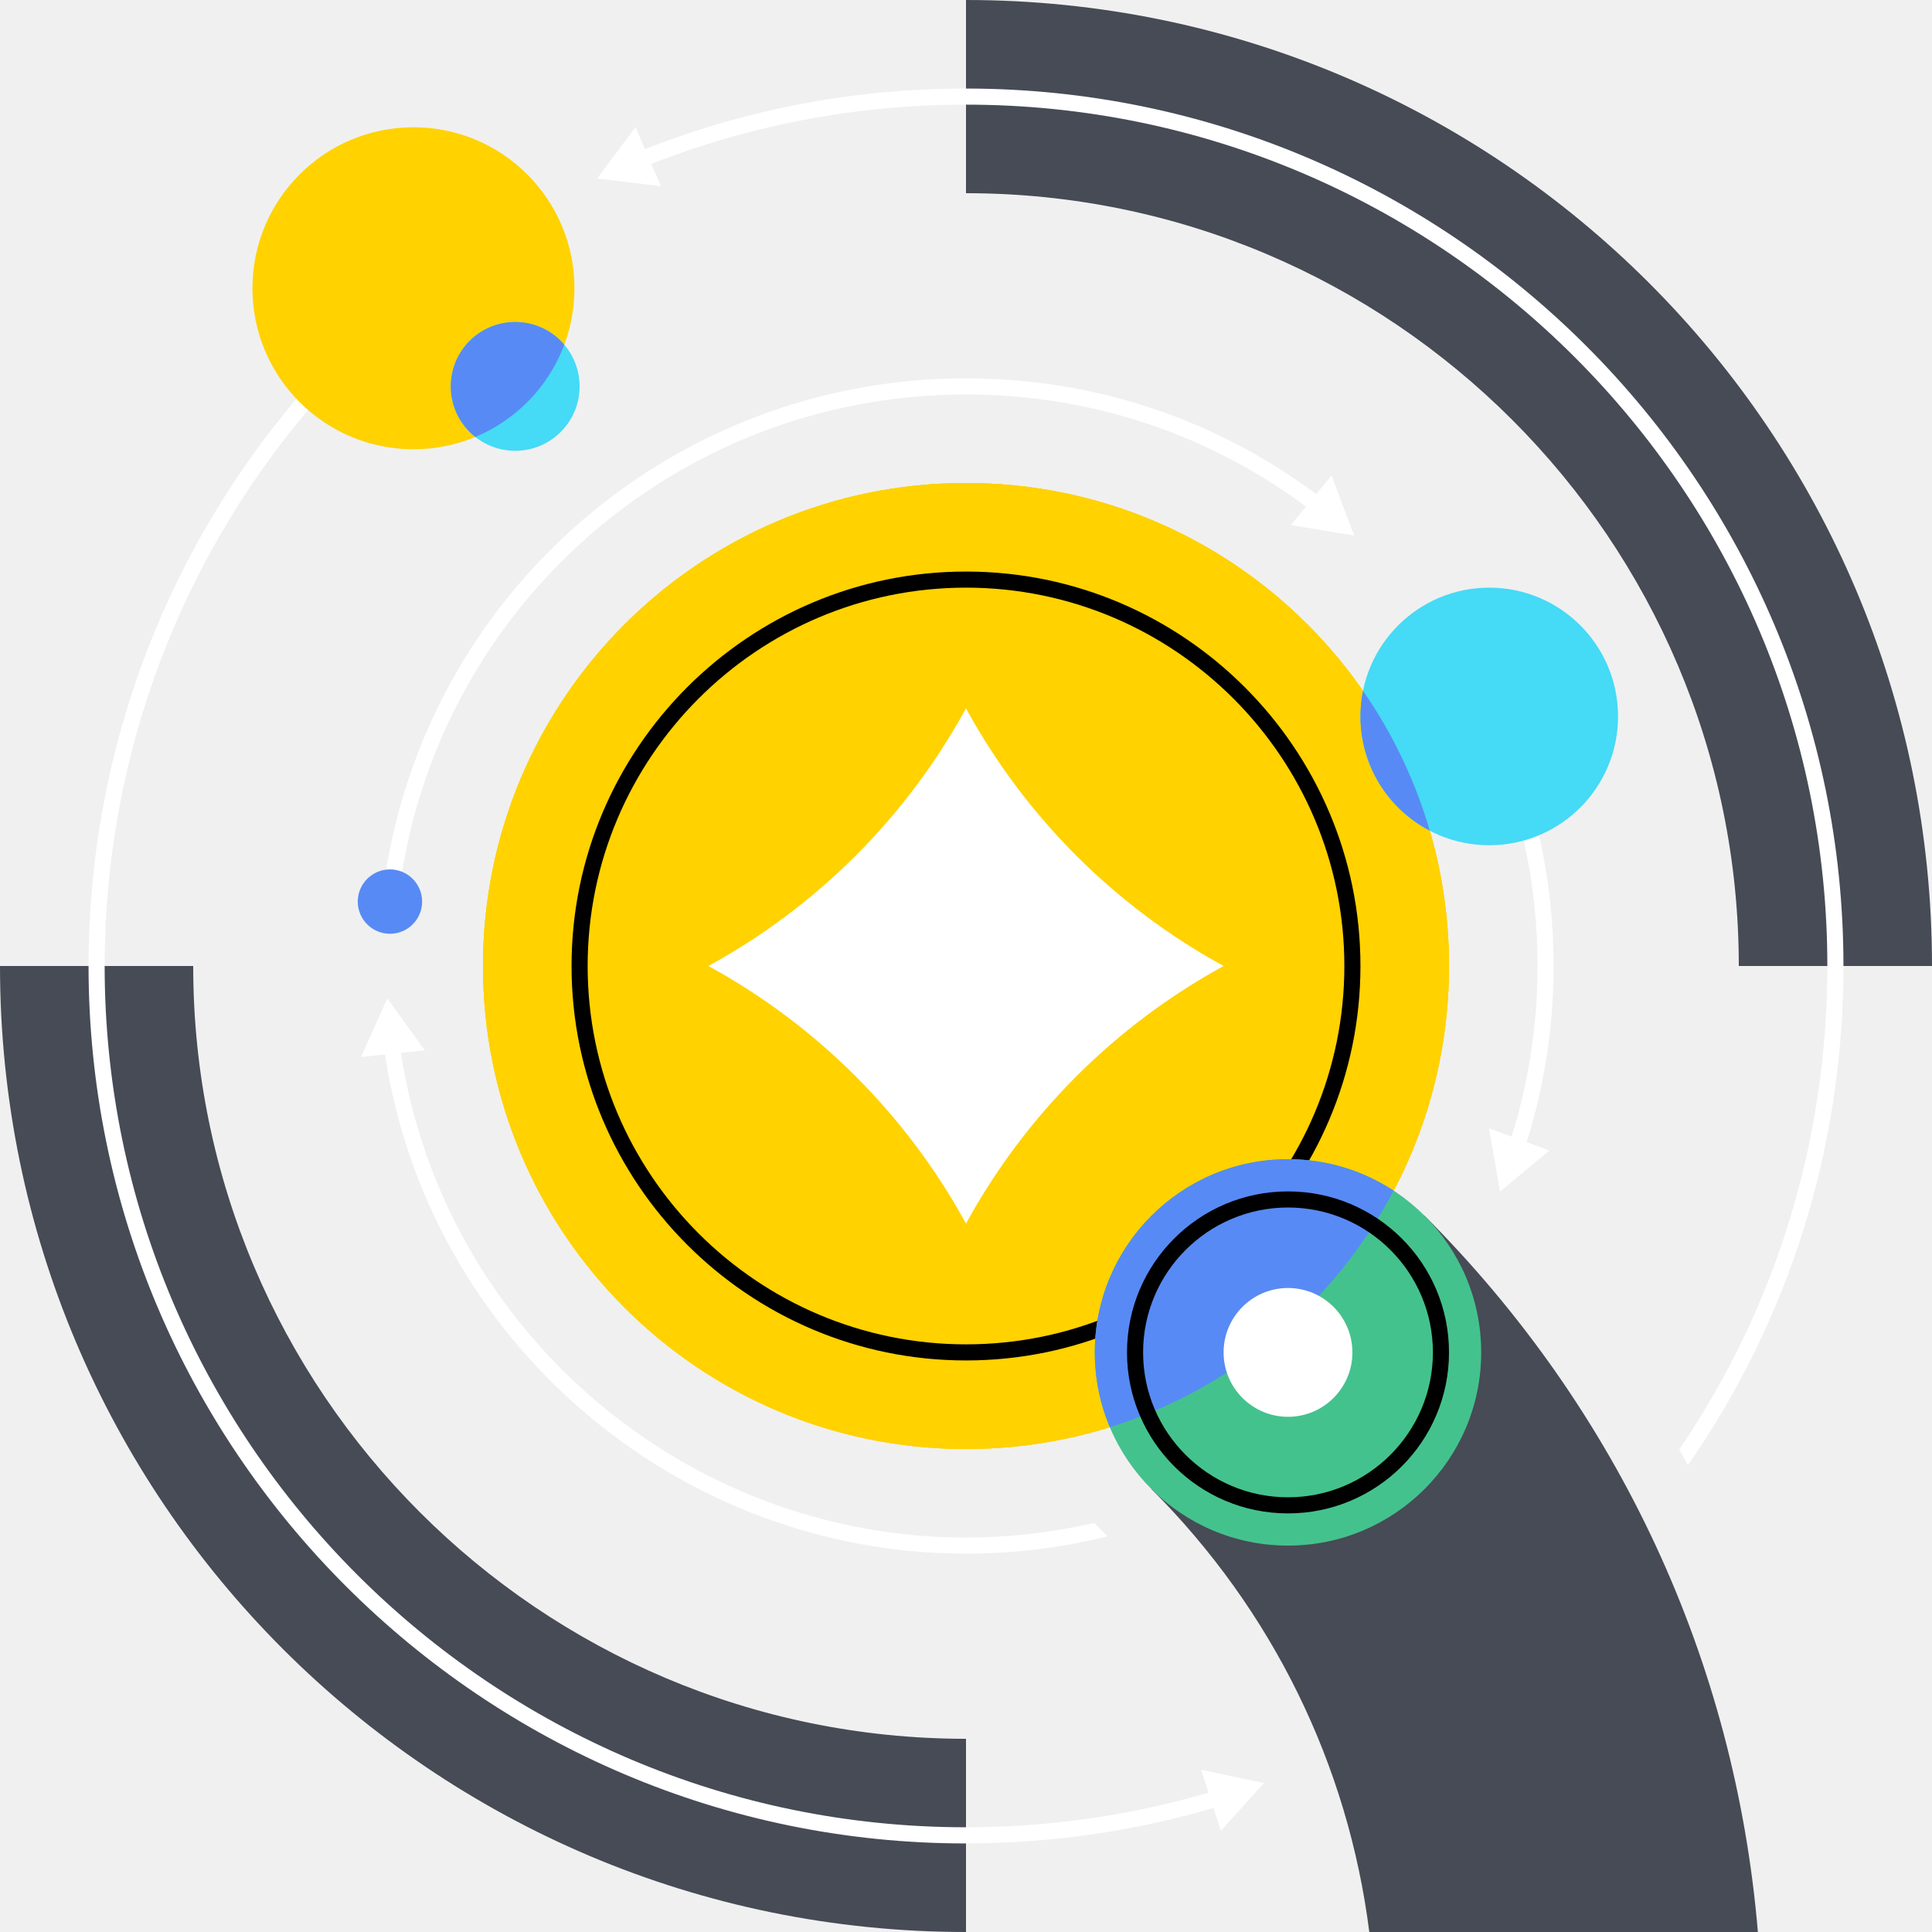
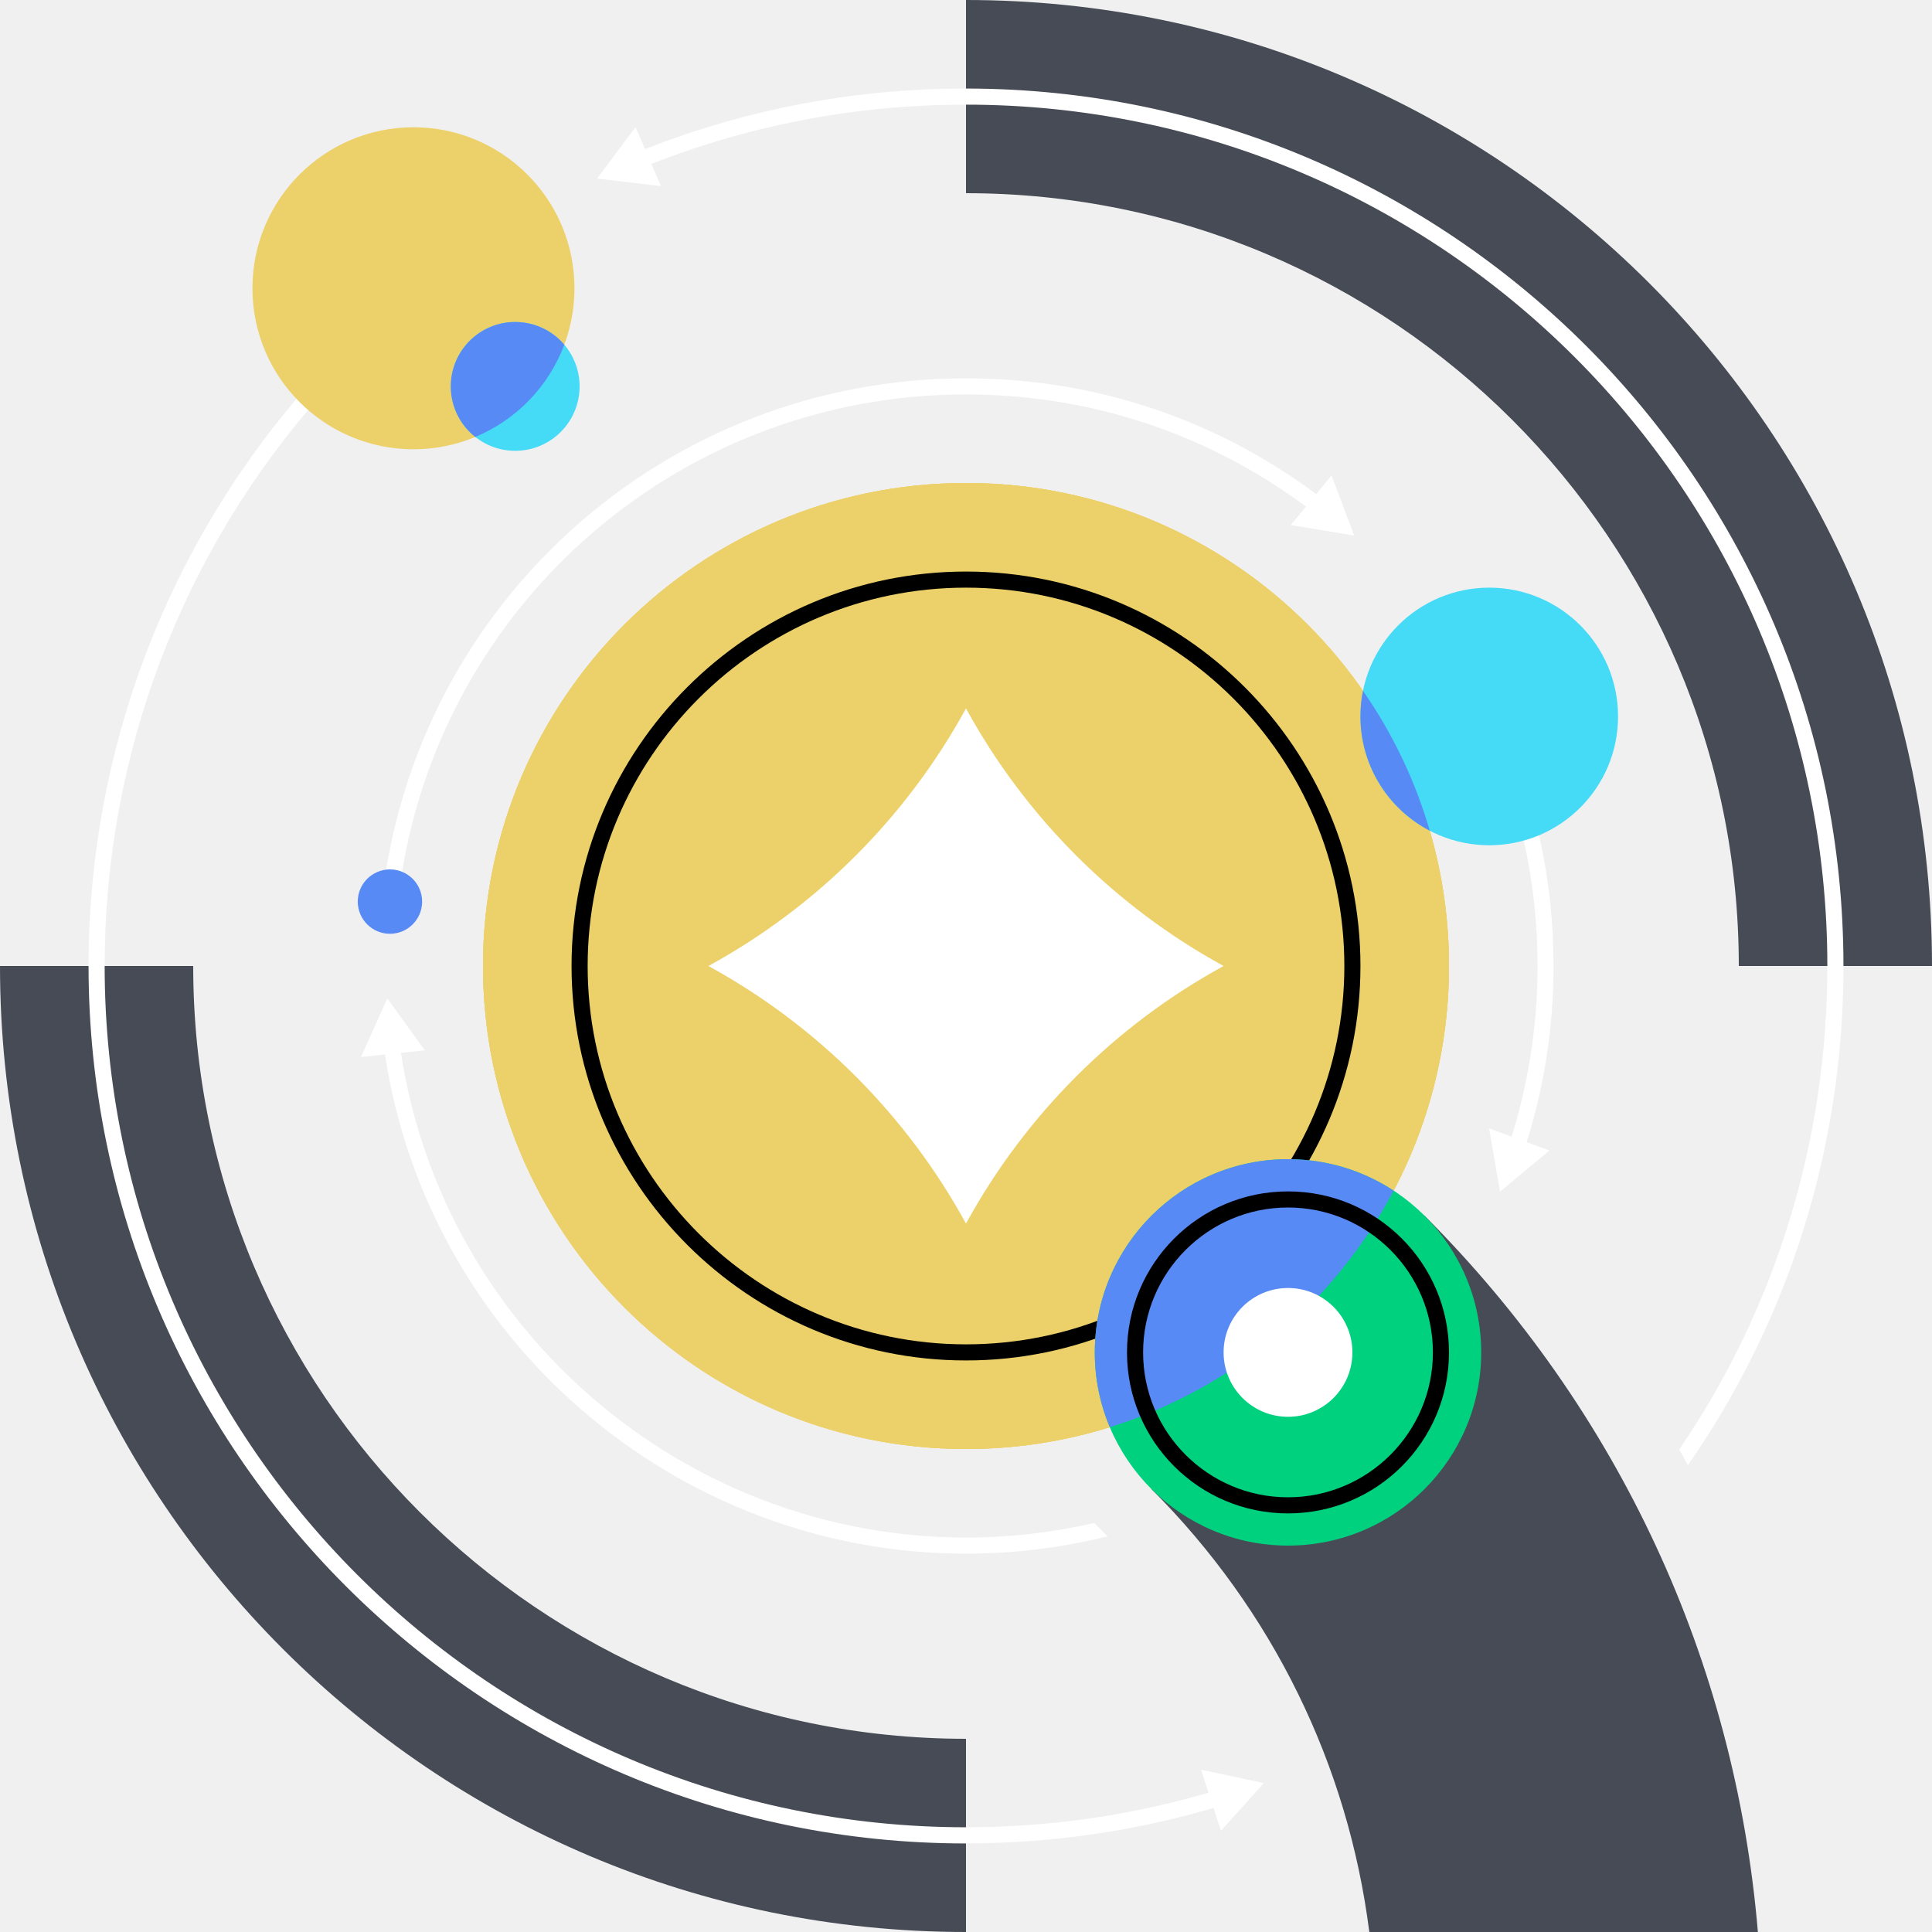
<svg xmlns="http://www.w3.org/2000/svg" fill="none" viewBox="0 0 240 240">
  <g clip-path="url(#a)">
    <path fill="#fff" d="M137.579 190.85a72.827 72.827 0 0 1-17.58 2.15c-36 0-66.82-26.58-72.17-62.01-.07-.37-.12-.75-.17-1.12l1.98-.27c.05.4.11.8.17 1.19C55.07 165.2 85.02 191 120 191c5.4 0 10.74-.62 15.93-1.81l1.44 1.44c.07.07.14.15.21.22Z" />
    <path fill="#fff" d="m52.78 130.48-4.67-6.46-3.26 7.28 7.93-.82Zm136.53 12.49-1.9-.63A70.89 70.89 0 0 0 191 120c0-10.23-2.13-20.1-6.33-29.34l1.82-.83c4.32 9.5 6.5 19.65 6.5 30.16 0 7.85-1.24 15.58-3.69 22.97l.01.01Z" />
    <path fill="#fff" d="m184.979 140.17 1.36 7.86 6.13-5.11-7.49-2.75Z" />
    <path fill="#464B55" d="M24 120H0c0 66.27 53.73 120 120 120v-24c-52.93 0-96-43.07-96-96ZM120 0v24c52.93 0 96 43.07 96 96h24C240 53.73 186.27 0 120 0Z" />
    <path fill="#fff" d="M229 120c0 22.54-6.76 43.95-19.33 62.02-.35-.66-.7-1.32-1.06-1.97C220.57 162.49 227 141.77 227 120c0-59-48-107-107-107-13.9 0-27.42 2.63-40.19 7.8l-.75-1.85C92.06 13.68 105.84 11 120 11c60.1 0 109 48.9 109 109Z" />
    <path fill="#fff" d="m82.1 23.12-7.93-.94 4.78-6.39 3.15 7.33ZM120 229c-60.1 0-109-48.9-109-109 0-26.86 9.86-52.67 27.76-72.67l1.49 1.33C22.68 68.29 13 93.62 13 119.99c0 59 48 107 107 107 10.65 0 21.17-1.56 31.27-4.64l.58 1.91c-10.28 3.14-21 4.73-31.85 4.73v.01Z" />
    <path fill="#fff" d="m149.2 219.84 7.8 1.66-5.33 5.93-2.47-7.59Z" />
    <path fill="#464B55" d="M218.37 240H170.1c-2.64-20.77-12.02-39.98-27.07-55.03l33.94-33.94c24.13 24.13 38.58 55.35 41.4 88.97Z" />
-     <path fill="#FFD200" d="M120 180c33.137 0 60-26.863 60-60s-26.863-60-60-60-60 26.863-60 60 26.863 60 60 60Z" />
+     <path fill="#ECD069" d="M120 180c33.137 0 60-26.863 60-60s-26.863-60-60-60-60 26.863-60 60 26.863 60 60 60Z" />
    <path fill="#fff" d="m49.43 112.11-1.99-.22C51.53 74.9 82.72 47 119.99 47c16.22 0 31.58 5.21 44.42 15.06l-1.22 1.59C150.71 54.07 135.77 49 119.99 49c-36.25 0-66.59 27.13-70.57 63.11h.01Z" />
    <path fill="#fff" d="m160.351 65.23 7.87 1.3-2.81-7.47-5.06 6.17Z" />
-     <path fill="#FFD200" d="M120 180c33.137 0 60-26.863 60-60s-26.863-60-60-60-60 26.863-60 60 26.863 60 60 60Z" />
-     <path fill="#FFD200" d="M120 180c33.137 0 60-26.863 60-60s-26.863-60-60-60-60 26.863-60 60 26.863 60 60 60Z" />
+     <path fill="#ECD069" d="M120 180c33.137 0 60-26.863 60-60s-26.863-60-60-60-60 26.863-60 60 26.863 60 60 60Z" />
+     <path fill="#ECD069" d="M120 180c33.137 0 60-26.863 60-60s-26.863-60-60-60-60 26.863-60 60 26.863 60 60 60Z" />
    <path fill="#000" d="M120 169c-27.02 0-49-21.98-49-49s21.98-49 49-49 49 21.98 49 49-21.98 49-49 49Zm0-96c-25.92 0-47 21.08-47 47s21.08 47 47 47 47-21.08 47-47-21.08-47-47-47Z" />
    <path fill="#fff" d="M120 88a80.498 80.498 0 0 0 32 32 80.498 80.498 0 0 0-32 32 80.498 80.498 0 0 0-32-32 80.498 80.498 0 0 0 32-32Z" />
-     <path fill="#44C28D" d="M160 192c13.255 0 24-10.745 24-24s-10.745-24-24-24-24 10.745-24 24 10.745 24 24 24Z" />
-     <path fill="#FFD200" d="M51.36 55.81c11.046 0 20-8.954 20-20 0-11.045-8.954-20-20-20-11.045 0-20 8.955-20 20 0 11.046 8.955 20 20 20Z" />
+     <path fill="#00D17F" d="M160 192c13.255 0 24-10.745 24-24s-10.745-24-24-24-24 10.745-24 24 10.745 24 24 24Z" />
+     <path fill="#ECD069" d="M51.36 55.81c11.046 0 20-8.954 20-20 0-11.045-8.954-20-20-20-11.045 0-20 8.955-20 20 0 11.046 8.955 20 20 20Z" />
    <path fill="#45DAF6" d="M64 56a8 8 0 1 0 0-16 8 8 0 0 0 0 16Z" />
    <path fill="#588AF5" d="M70.1 42.82a20.046 20.046 0 0 1-11.06 11.46A7.996 7.996 0 0 1 56 48c0-4.42 3.58-8 8-8 2.44 0 4.63 1.09 6.1 2.82Zm103.02 105.09c-7.32 13.93-19.98 24.63-35.25 29.38-1.21-2.86-1.87-6-1.87-9.29 0-13.25 10.75-24 24-24 4.84 0 9.35 1.44 13.12 3.91Z" />
    <path fill="#fff" d="M160 176a8 8 0 1 0 0-16 8 8 0 0 0 0 16Z" />
    <path fill="#000" d="M160 150c9.93 0 18 8.07 18 18s-8.07 18-18 18-18-8.07-18-18 8.07-18 18-18Zm0-2c-11.05 0-20 8.95-20 20s8.95 20 20 20 20-8.95 20-20-8.95-20-20-20Z" />
    <path fill="#45DAF6" d="M185 105c8.837 0 16-7.163 16-16s-7.163-16-16-16-16 7.163-16 16 7.163 16 16 16Z" />
    <path fill="#588AF5" d="M177.61 103.191a15.976 15.976 0 0 1-8.61-14.19c0-1.09.11-2.16.31-3.19a59.66 59.66 0 0 1 8.3 17.38Z" />
    <path fill="#fff" d="M48.44 108c2.21 0 4 1.79 4 4s-1.79 4-4 4-4-1.79-4-4 1.79-4 4-4Z" />
    <path fill="#588AF5" d="M48.44 116a4 4 0 1 0 0-8 4 4 0 0 0 0 8Z" />
  </g>
  <defs>
    <clipPath id="a">
      <path fill="#fff" d="M0 0h240v240H0z" />
    </clipPath>
  </defs>
</svg>
